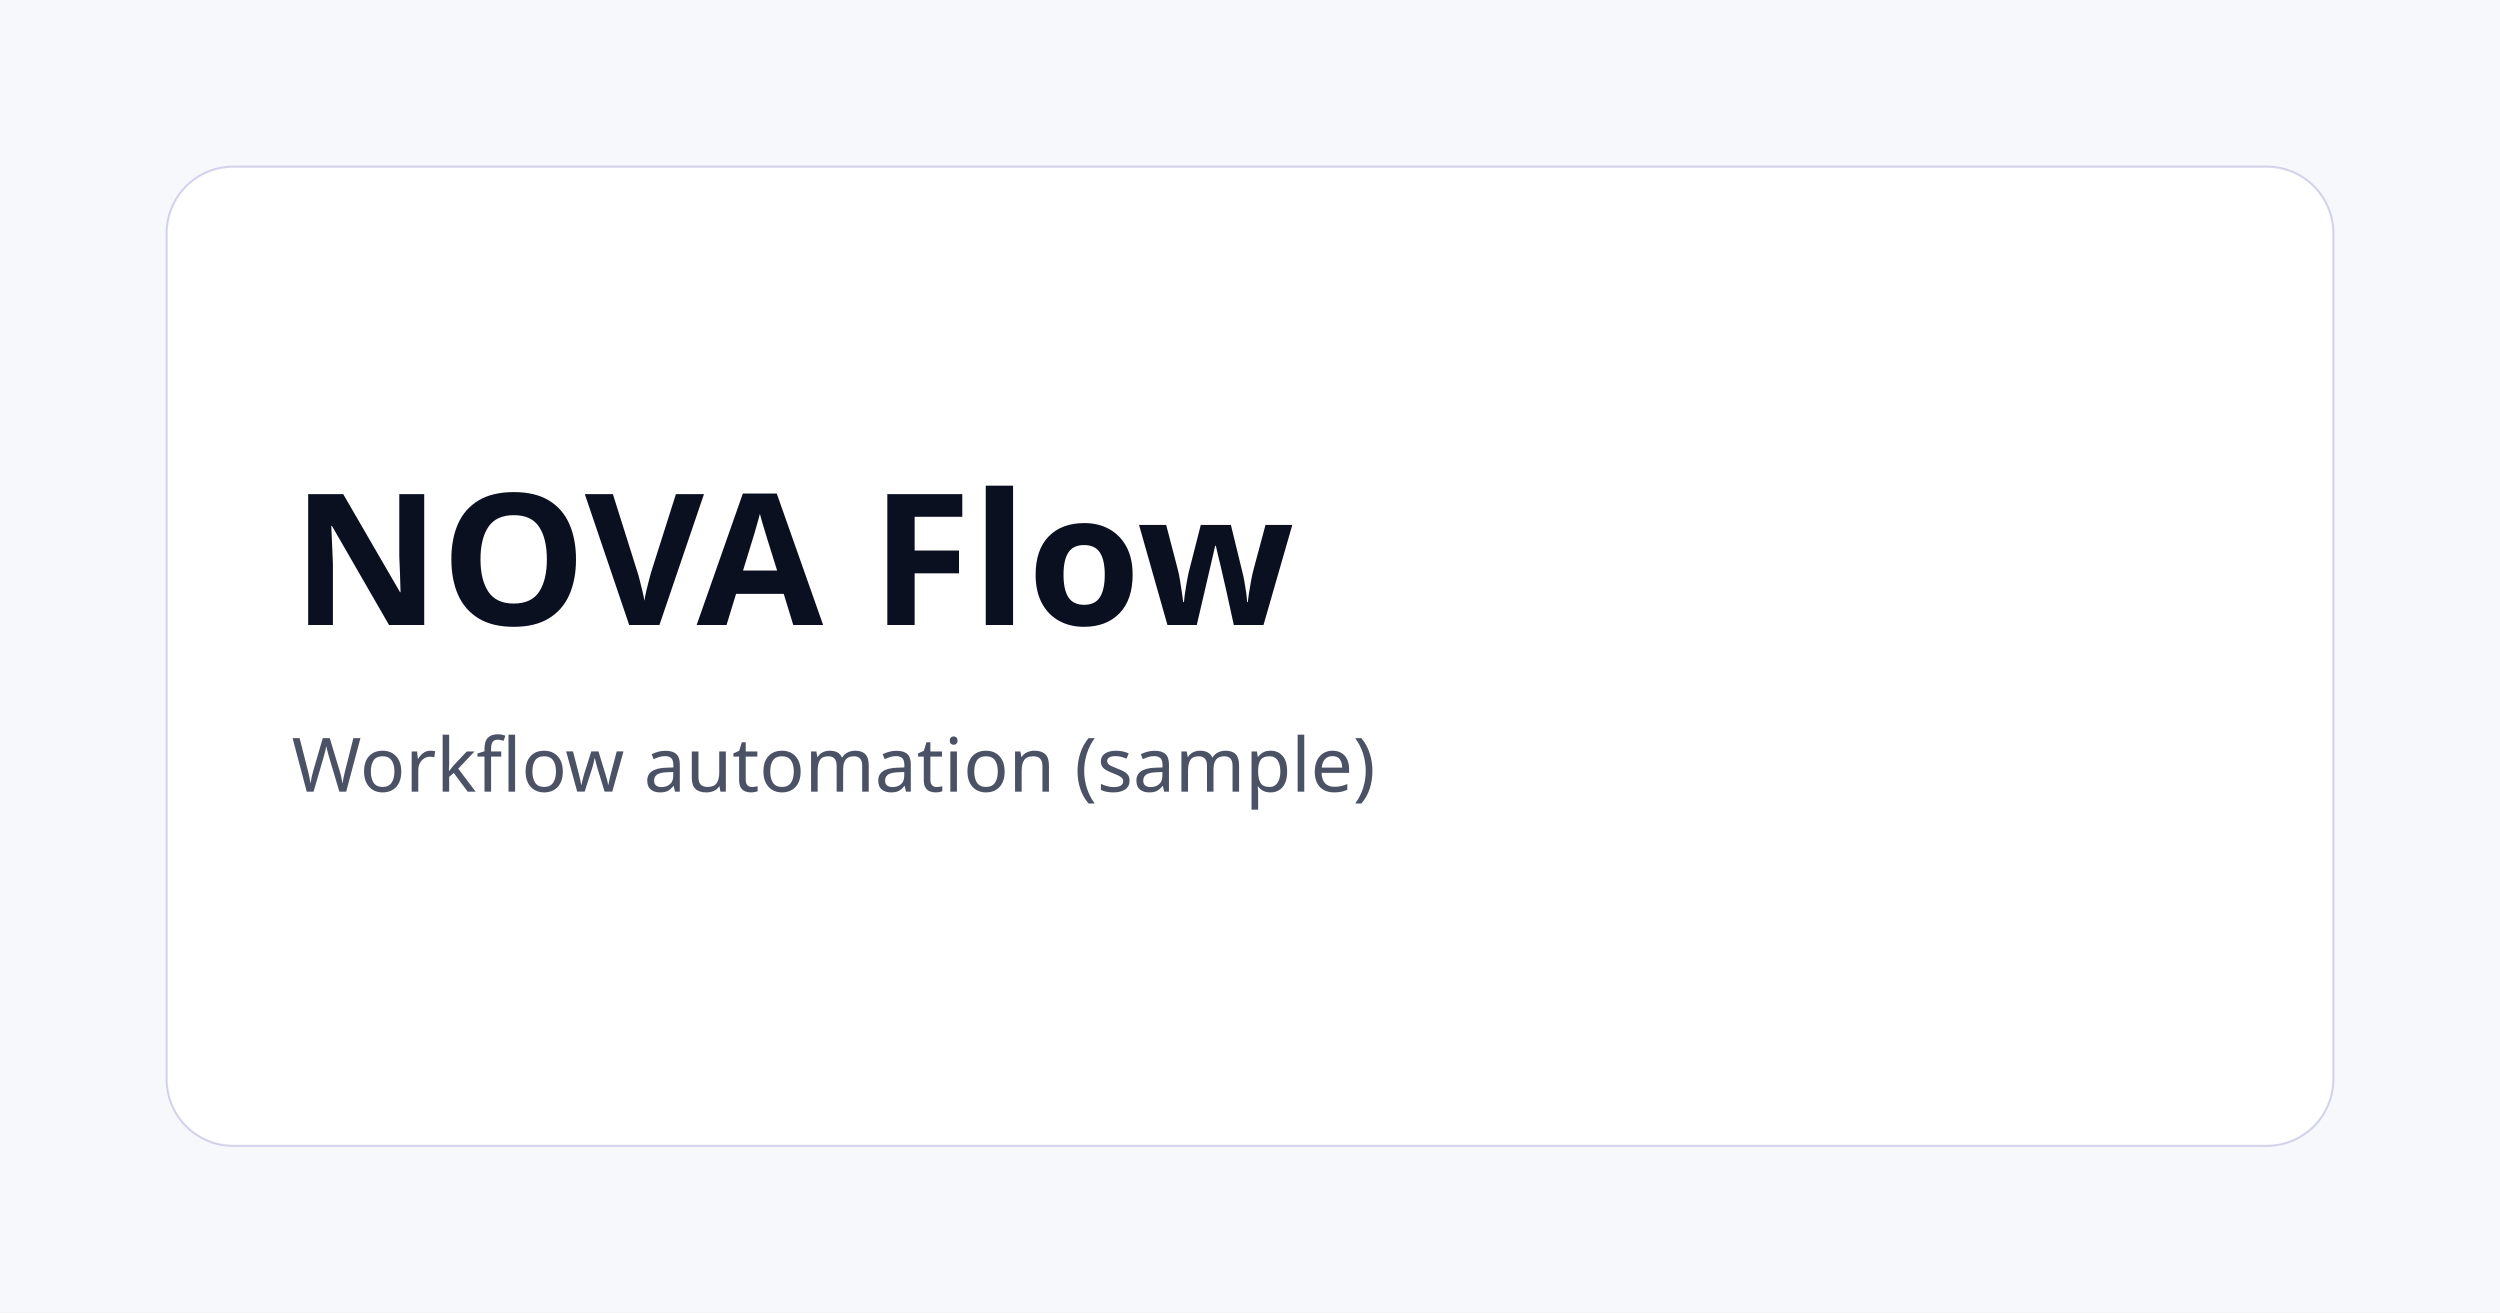
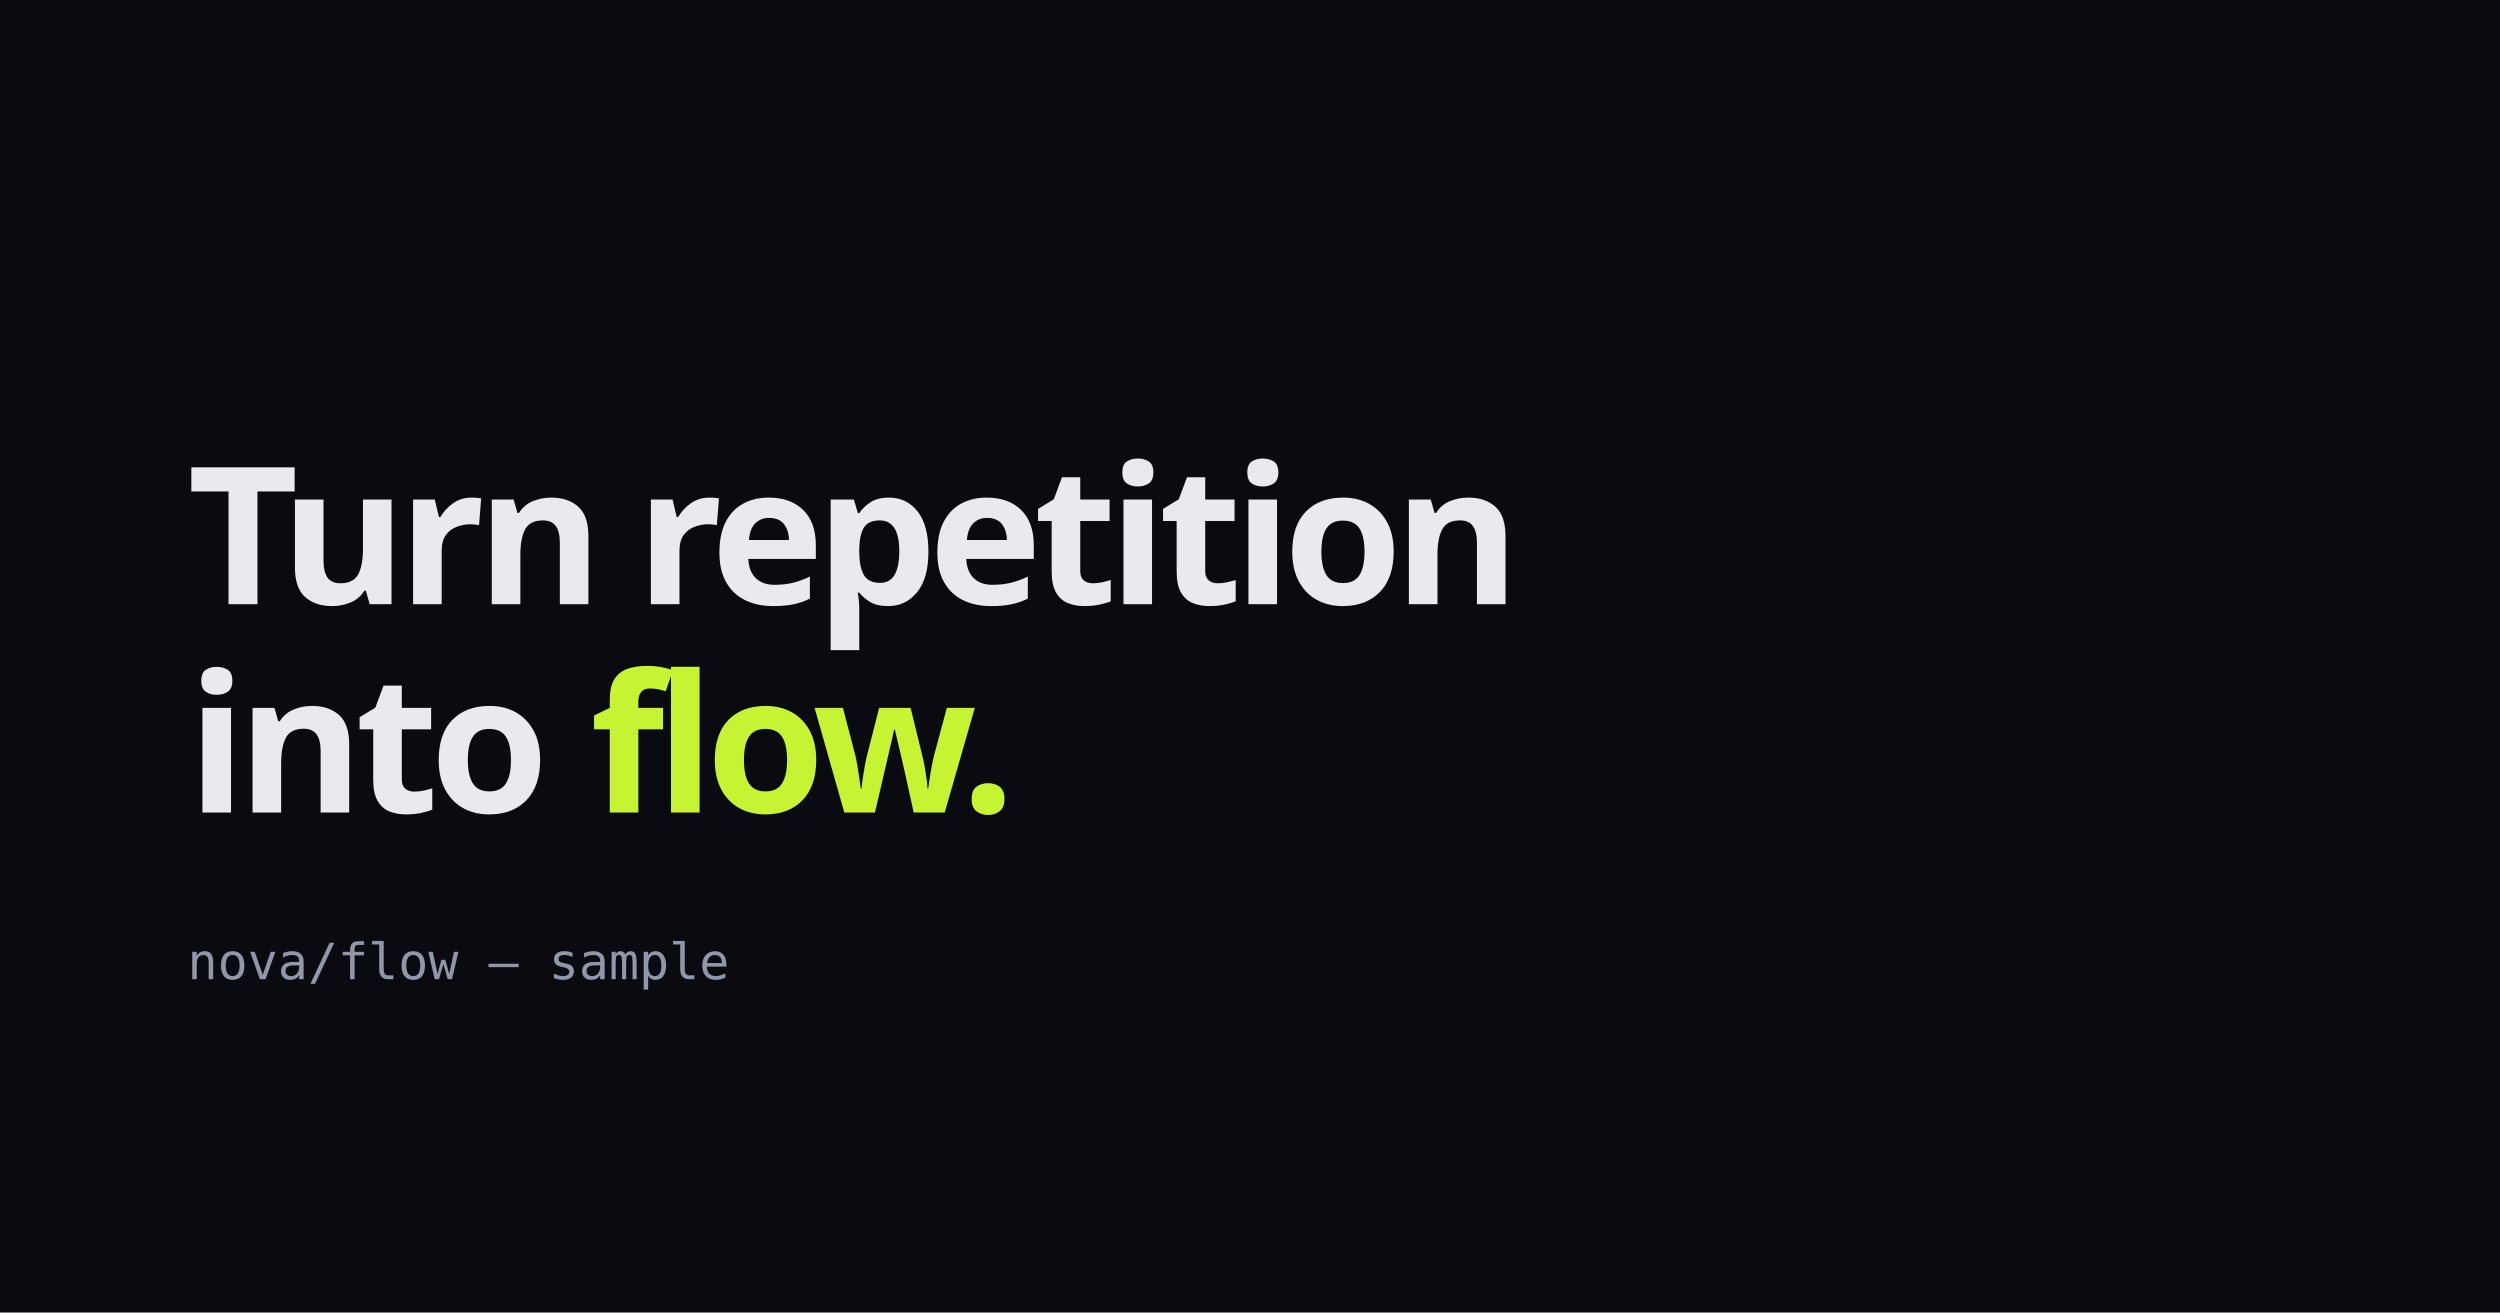
<svg xmlns="http://www.w3.org/2000/svg" viewBox="0 0 1200 630">
-   <rect width="1200" height="630" fill="#f7f8fc" />
-   <rect x="80" y="80" width="1040" height="470" rx="32" fill="#fff" stroke="#3730a3" stroke-opacity=".2" />
-   <text x="140" y="300" font-family="sans-serif" font-size="88" font-weight="700" fill="#0b1020">NOVA Flow</text>
-   <text x="140" y="380" font-family="sans-serif" font-size="36" fill="#4b5266">Workflow automation (sample)</text>
+   <rect width="1200" height="630" fill="#0a0b10" />
+   <text x="90" y="290" fill="#e8eaf0" font-family="sans-serif" font-weight="700" font-size="92" letter-spacing="-4">Turn repetition</text>
+   <text x="90" y="390" fill="#e8eaf0" font-family="sans-serif" font-weight="700" font-size="92" letter-spacing="-4">into <tspan fill="#c6f432">flow.</tspan>
+   </text>
+   <text x="90" y="470" fill="#9097a8" font-family="monospace" font-size="24">nova/flow — sample</text>
</svg>
